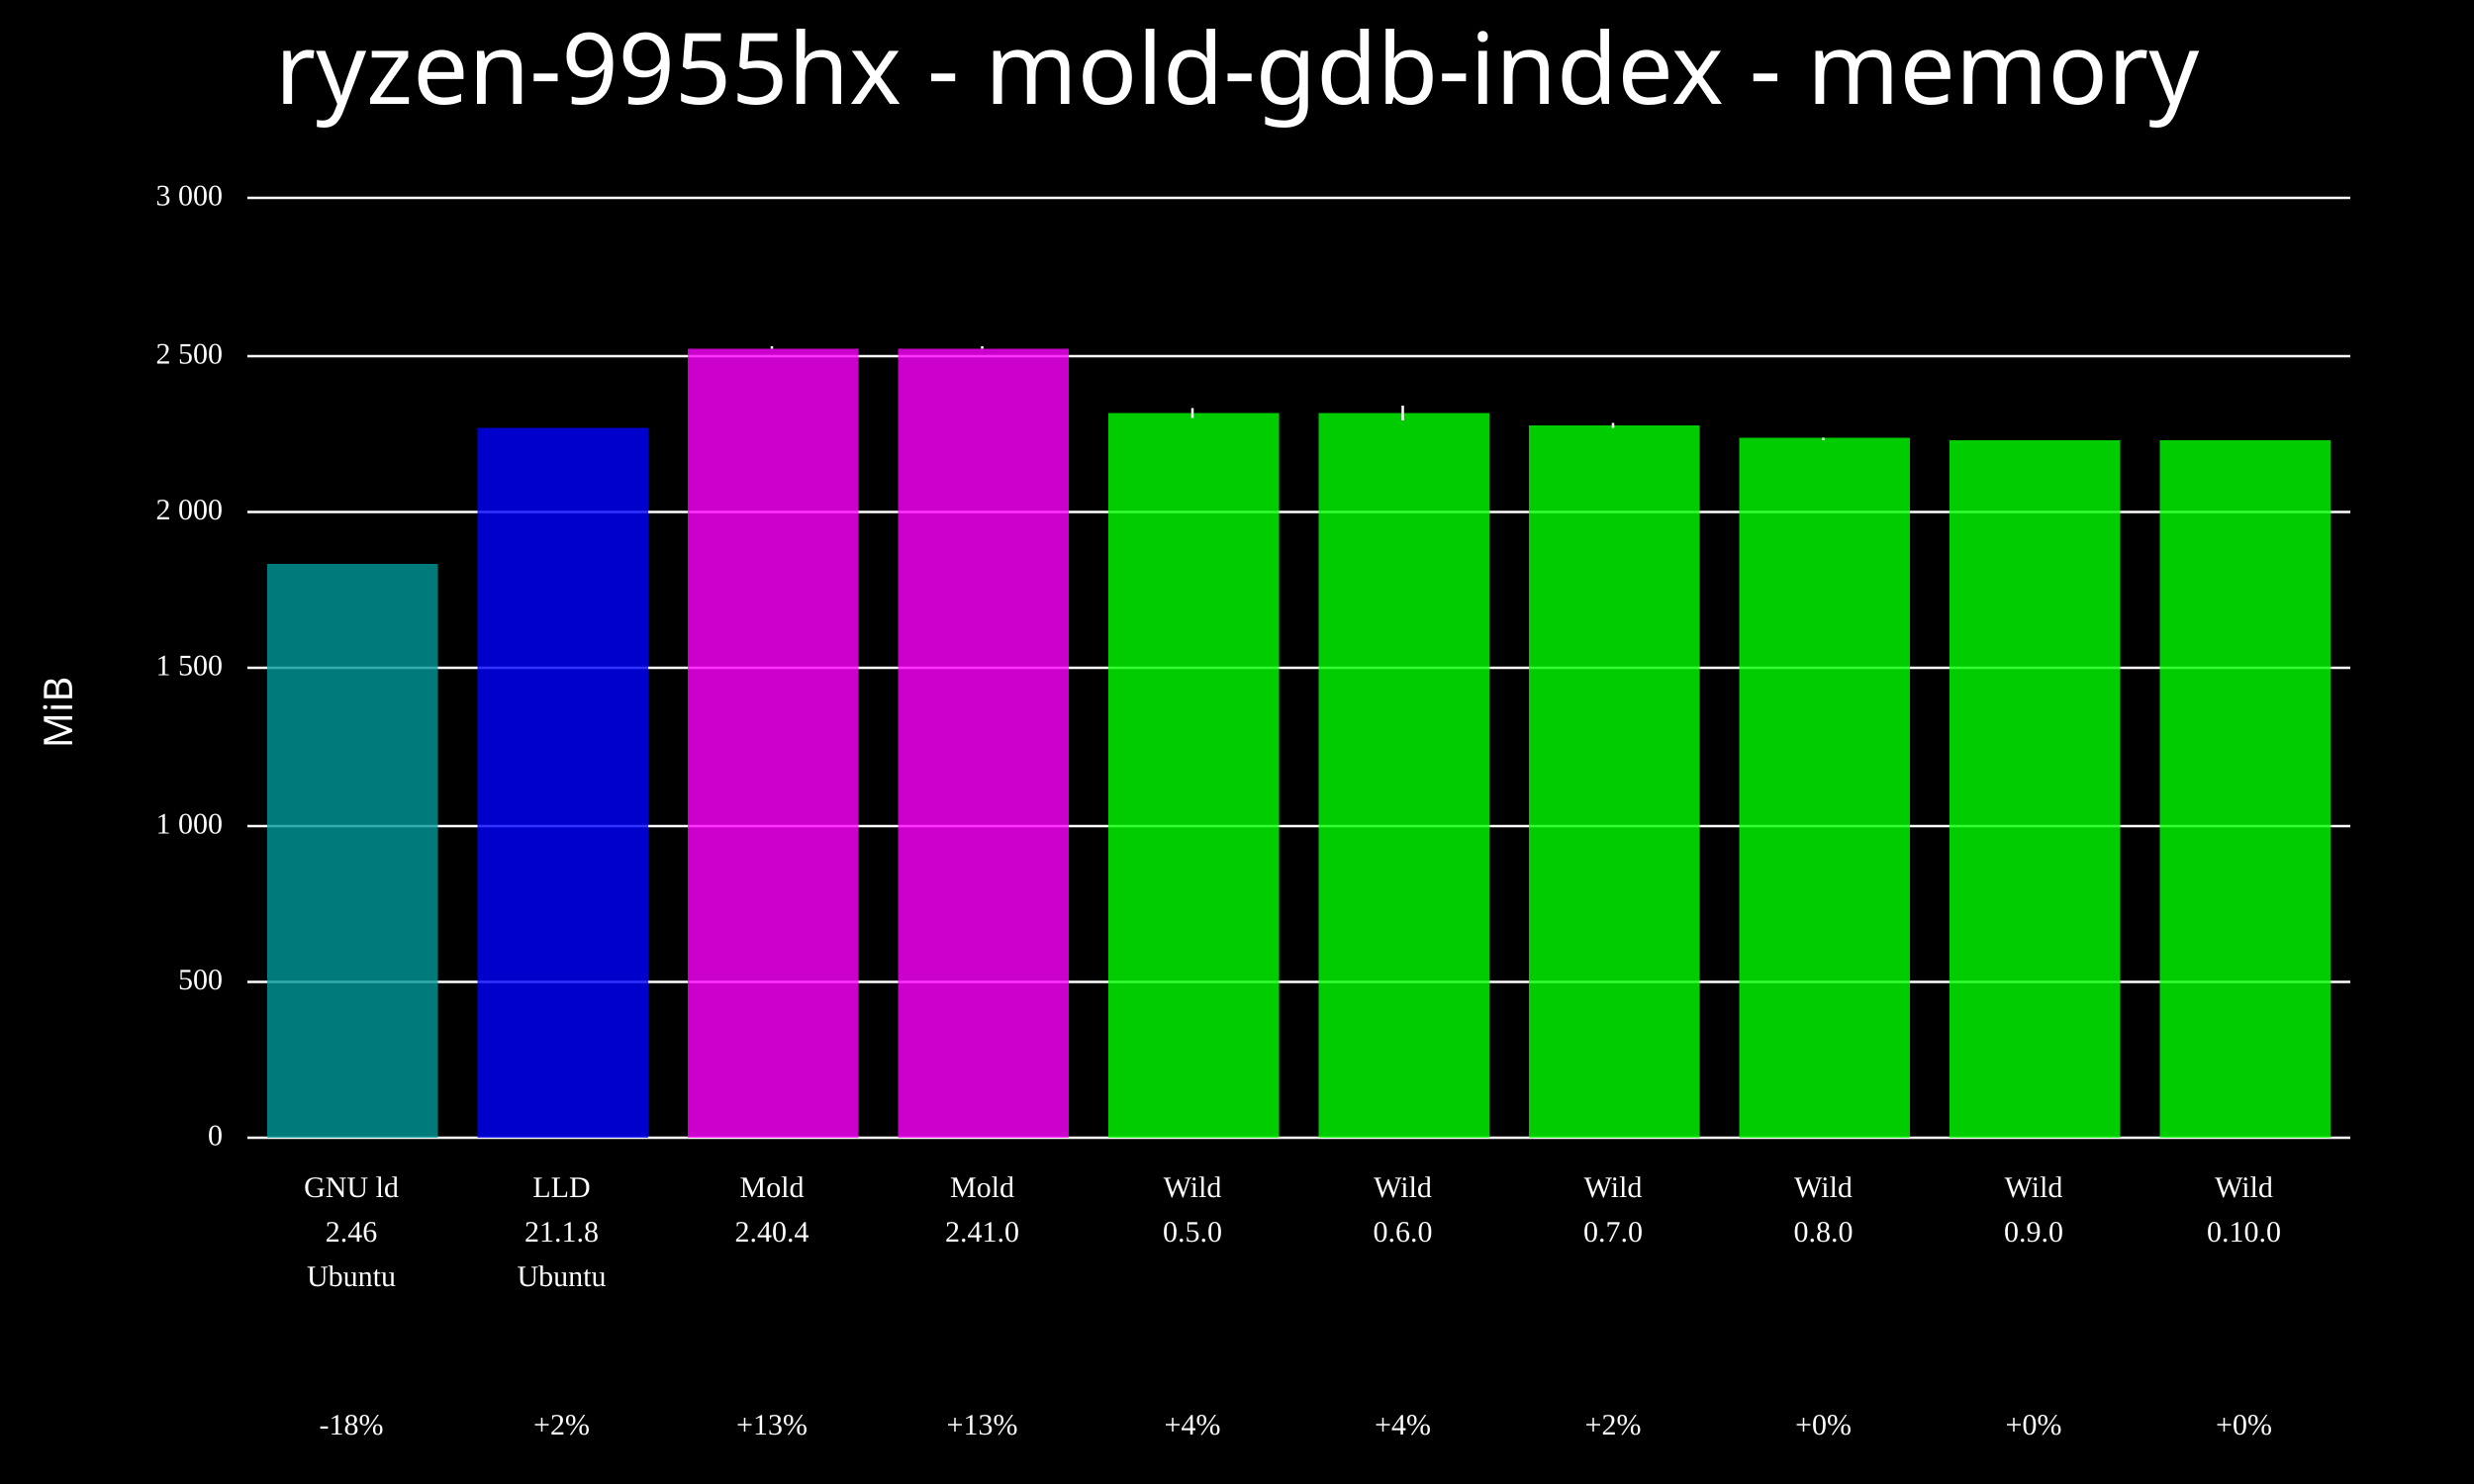
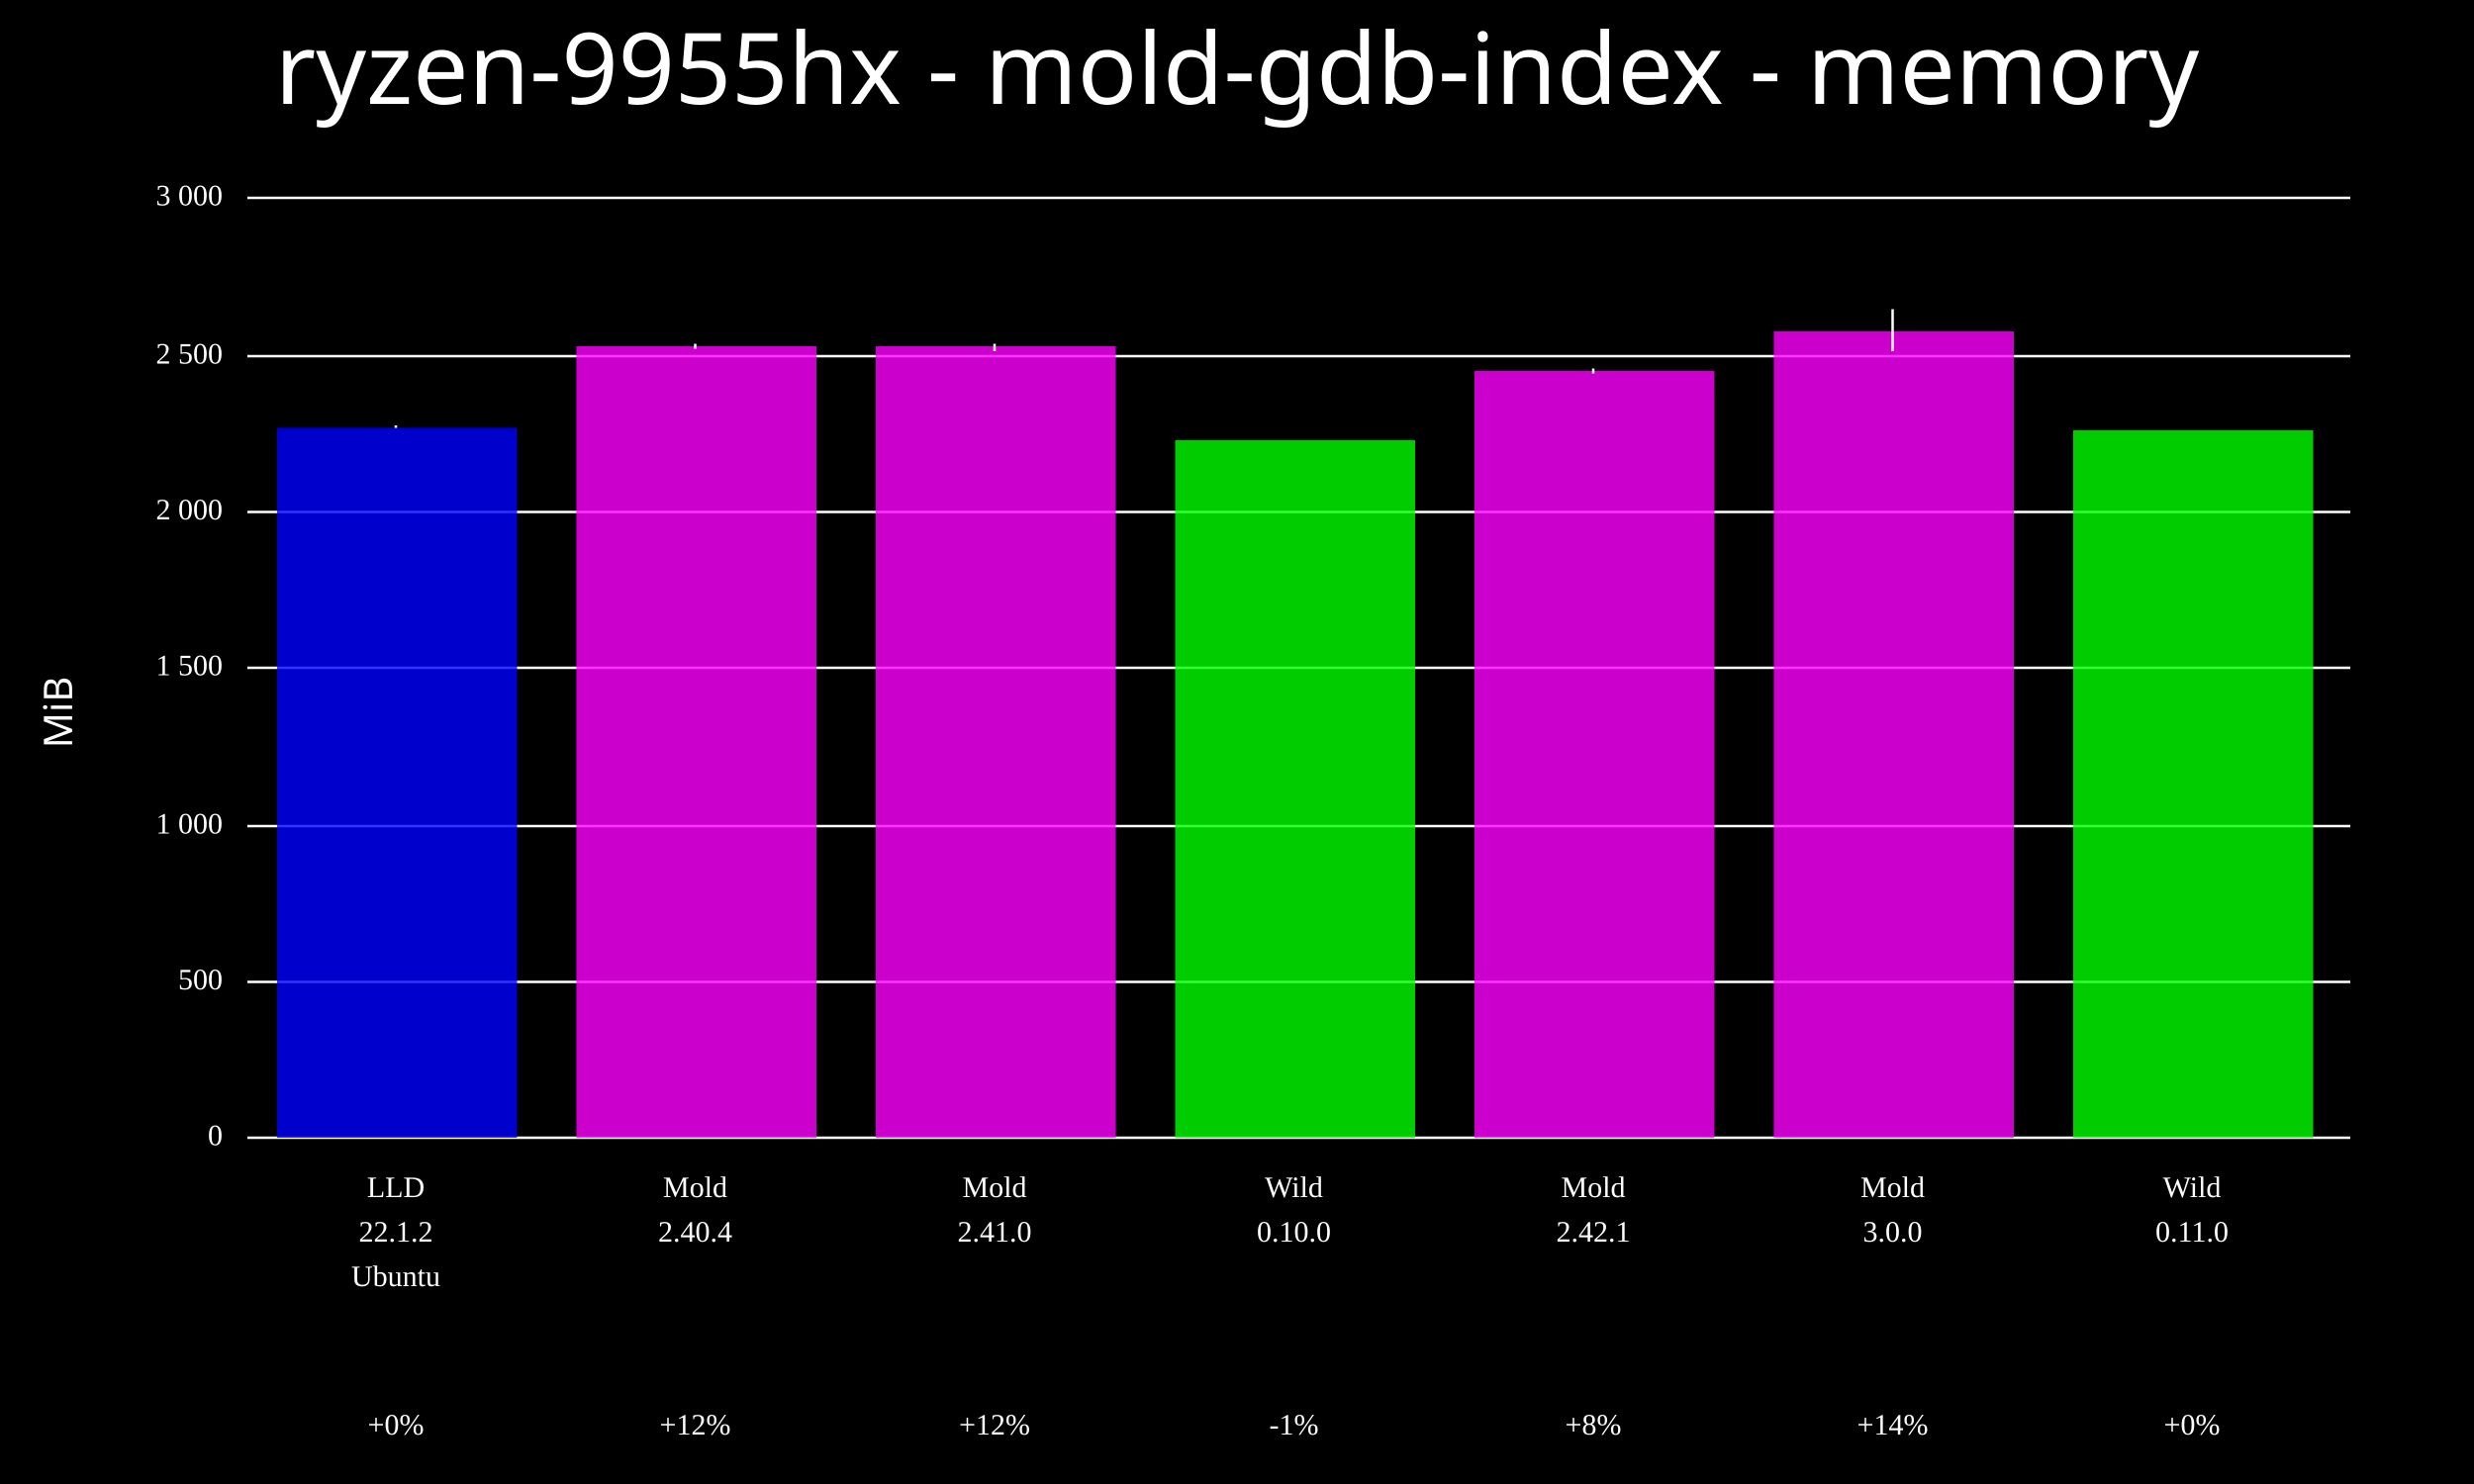
<svg xmlns="http://www.w3.org/2000/svg" width="1000" height="600" viewBox="0 0 1000 600">
  <rect x="0" y="0" width="1000" height="600" fill="#000000" />
  <text x="500" y="10" dy="0.8em" text-anchor="middle" font-family="sans-serif" font-size="40" fill="#FFFFFF">
ryzen-9955hx - mold-gdb-index - memory</text>
  <text x="5" y="300" dy="0.76em" text-anchor="middle" font-family="sans-serif" font-size="16" fill="#FFFFFF" transform="rotate(270, 5, 288)">MiB</text>
  <line x1="100" y1="460" x2="950" y2="460" stroke="#FFFFFF" />
  <text x="90" y="460" dy="0.5ex" text-anchor="end" fill="#FFFFFF">0</text>
  <line x1="100" y1="397" x2="950" y2="397" stroke="#FFFFFF" />
  <text x="90" y="397" dy="0.5ex" text-anchor="end" fill="#FFFFFF">500</text>
  <line x1="100" y1="334" x2="950" y2="334" stroke="#FFFFFF" />
  <text x="90" y="334" dy="0.5ex" text-anchor="end" fill="#FFFFFF">1 000</text>
  <line x1="100" y1="270" x2="950" y2="270" stroke="#FFFFFF" />
  <text x="90" y="270" dy="0.5ex" text-anchor="end" fill="#FFFFFF">1 500</text>
  <line x1="100" y1="207" x2="950" y2="207" stroke="#FFFFFF" />
  <text x="90" y="207" dy="0.5ex" text-anchor="end" fill="#FFFFFF">2 000</text>
  <line x1="100" y1="144" x2="950" y2="144" stroke="#FFFFFF" />
  <text x="90" y="144" dy="0.5ex" text-anchor="end" fill="#FFFFFF">2 500</text>
  <line x1="100" y1="80" x2="950" y2="80" stroke="#FFFFFF" />
  <text x="90" y="80" dy="0.5ex" text-anchor="end" fill="#FFFFFF">3 000</text>
-   <rect fill="#009999" opacity="0.8" x="108" y="228" width="69" height="232" />
-   <line stroke="#FFFFFF" x1="142" y1="228" x2="142" y2="228" />
-   <text x="142" y="484" fill="#FFFFFF" text-anchor="middle">GNU ld</text>
-   <text x="142" y="502" fill="#FFFFFF" text-anchor="middle">2.46</text>
-   <text x="142" y="520" fill="#FFFFFF" text-anchor="middle">Ubuntu</text>
-   <text x="142" y="580" fill="#FFFFFF" text-anchor="middle">-18%</text>
-   <rect fill="#0000FF" opacity="0.8" x="193" y="173" width="69" height="287" />
-   <line stroke="#FFFFFF" x1="227" y1="173" x2="227" y2="173" />
-   <text x="227" y="484" fill="#FFFFFF" text-anchor="middle">LLD</text>
-   <text x="227" y="502" fill="#FFFFFF" text-anchor="middle">21.1.8</text>
-   <text x="227" y="520" fill="#FFFFFF" text-anchor="middle">Ubuntu</text>
-   <text x="227" y="580" fill="#FFFFFF" text-anchor="middle">+2%</text>
-   <rect fill="#FF00FF" opacity="0.8" x="278" y="141" width="69" height="319" />
-   <line stroke="#FFFFFF" x1="312" y1="140" x2="312" y2="141" />
-   <text x="312" y="484" fill="#FFFFFF" text-anchor="middle">Mold</text>
-   <text x="312" y="502" fill="#FFFFFF" text-anchor="middle">2.40.4</text>
-   <text x="312" y="580" fill="#FFFFFF" text-anchor="middle">+13%</text>
-   <rect fill="#FF00FF" opacity="0.8" x="363" y="141" width="69" height="319" />
-   <line stroke="#FFFFFF" x1="397" y1="140" x2="397" y2="141" />
-   <text x="397" y="484" fill="#FFFFFF" text-anchor="middle">Mold</text>
-   <text x="397" y="502" fill="#FFFFFF" text-anchor="middle">2.41.0</text>
-   <text x="397" y="580" fill="#FFFFFF" text-anchor="middle">+13%</text>
-   <rect fill="#00FF00" opacity="0.8" x="448" y="167" width="69" height="293" />
-   <line stroke="#FFFFFF" x1="482" y1="165" x2="482" y2="169" />
-   <text x="482" y="484" fill="#FFFFFF" text-anchor="middle">Wild</text>
-   <text x="482" y="502" fill="#FFFFFF" text-anchor="middle">0.5.0</text>
-   <text x="482" y="580" fill="#FFFFFF" text-anchor="middle">+4%</text>
-   <rect fill="#00FF00" opacity="0.8" x="533" y="167" width="69" height="293" />
-   <line stroke="#FFFFFF" x1="567" y1="164" x2="567" y2="170" />
-   <text x="567" y="484" fill="#FFFFFF" text-anchor="middle">Wild</text>
-   <text x="567" y="502" fill="#FFFFFF" text-anchor="middle">0.6.0</text>
-   <text x="567" y="580" fill="#FFFFFF" text-anchor="middle">+4%</text>
-   <rect fill="#00FF00" opacity="0.8" x="618" y="172" width="69" height="288" />
-   <line stroke="#FFFFFF" x1="652" y1="171" x2="652" y2="173" />
-   <text x="652" y="484" fill="#FFFFFF" text-anchor="middle">Wild</text>
-   <text x="652" y="502" fill="#FFFFFF" text-anchor="middle">0.7.0</text>
-   <text x="652" y="580" fill="#FFFFFF" text-anchor="middle">+2%</text>
-   <rect fill="#00FF00" opacity="0.8" x="703" y="177" width="69" height="283" />
-   <line stroke="#FFFFFF" x1="737" y1="177" x2="737" y2="178" />
-   <text x="737" y="484" fill="#FFFFFF" text-anchor="middle">Wild</text>
-   <text x="737" y="502" fill="#FFFFFF" text-anchor="middle">0.8.0</text>
-   <text x="737" y="580" fill="#FFFFFF" text-anchor="middle">+0%</text>
-   <rect fill="#00FF00" opacity="0.8" x="788" y="178" width="69" height="282" />
-   <line stroke="#FFFFFF" x1="822" y1="178" x2="822" y2="178" />
-   <text x="822" y="484" fill="#FFFFFF" text-anchor="middle">Wild</text>
-   <text x="822" y="502" fill="#FFFFFF" text-anchor="middle">0.9.0</text>
-   <text x="822" y="580" fill="#FFFFFF" text-anchor="middle">+0%</text>
-   <rect fill="#00FF00" opacity="0.8" x="873" y="178" width="69" height="282" />
-   <line stroke="#FFFFFF" x1="907" y1="178" x2="907" y2="178" />
-   <text x="907" y="484" fill="#FFFFFF" text-anchor="middle">Wild</text>
-   <text x="907" y="502" fill="#FFFFFF" text-anchor="middle">0.10.0</text>
-   <text x="907" y="580" fill="#FFFFFF" text-anchor="middle">+0%</text>
+   <rect fill="#0000FF" opacity="0.8" x="112" y="173" width="97" height="287" />
+   <line stroke="#FFFFFF" x1="160" y1="172" x2="160" y2="173" />
+   <text x="160" y="484" fill="#FFFFFF" text-anchor="middle">LLD</text>
+   <text x="160" y="502" fill="#FFFFFF" text-anchor="middle">22.1.2</text>
+   <text x="160" y="520" fill="#FFFFFF" text-anchor="middle">Ubuntu</text>
+   <text x="160" y="580" fill="#FFFFFF" text-anchor="middle">+0%</text>
+   <rect fill="#FF00FF" opacity="0.8" x="233" y="140" width="97" height="320" />
+   <line stroke="#FFFFFF" x1="281" y1="139" x2="281" y2="141" />
+   <text x="281" y="484" fill="#FFFFFF" text-anchor="middle">Mold</text>
+   <text x="281" y="502" fill="#FFFFFF" text-anchor="middle">2.40.4</text>
+   <text x="281" y="580" fill="#FFFFFF" text-anchor="middle">+12%</text>
+   <rect fill="#FF00FF" opacity="0.8" x="354" y="140" width="97" height="320" />
+   <line stroke="#FFFFFF" x1="402" y1="139" x2="402" y2="142" />
+   <text x="402" y="484" fill="#FFFFFF" text-anchor="middle">Mold</text>
+   <text x="402" y="502" fill="#FFFFFF" text-anchor="middle">2.41.0</text>
+   <text x="402" y="580" fill="#FFFFFF" text-anchor="middle">+12%</text>
+   <rect fill="#00FF00" opacity="0.8" x="475" y="178" width="97" height="282" />
+   <line stroke="#FFFFFF" x1="523" y1="178" x2="523" y2="178" />
+   <text x="523" y="484" fill="#FFFFFF" text-anchor="middle">Wild</text>
+   <text x="523" y="502" fill="#FFFFFF" text-anchor="middle">0.10.0</text>
+   <text x="523" y="580" fill="#FFFFFF" text-anchor="middle">-1%</text>
+   <rect fill="#FF00FF" opacity="0.8" x="596" y="150" width="97" height="310" />
+   <line stroke="#FFFFFF" x1="644" y1="149" x2="644" y2="151" />
+   <text x="644" y="484" fill="#FFFFFF" text-anchor="middle">Mold</text>
+   <text x="644" y="502" fill="#FFFFFF" text-anchor="middle">2.42.1</text>
+   <text x="644" y="580" fill="#FFFFFF" text-anchor="middle">+8%</text>
+   <rect fill="#FF00FF" opacity="0.8" x="717" y="134" width="97" height="326" />
+   <line stroke="#FFFFFF" x1="765" y1="125" x2="765" y2="142" />
+   <text x="765" y="484" fill="#FFFFFF" text-anchor="middle">Mold</text>
+   <text x="765" y="502" fill="#FFFFFF" text-anchor="middle">3.0.0</text>
+   <text x="765" y="580" fill="#FFFFFF" text-anchor="middle">+14%</text>
+   <rect fill="#00FF00" opacity="0.8" x="838" y="174" width="97" height="286" />
+   <line stroke="#FFFFFF" x1="886" y1="174" x2="886" y2="174" />
+   <text x="886" y="484" fill="#FFFFFF" text-anchor="middle">Wild</text>
+   <text x="886" y="502" fill="#FFFFFF" text-anchor="middle">0.11.0</text>
+   <text x="886" y="580" fill="#FFFFFF" text-anchor="middle">+0%</text>
</svg>
